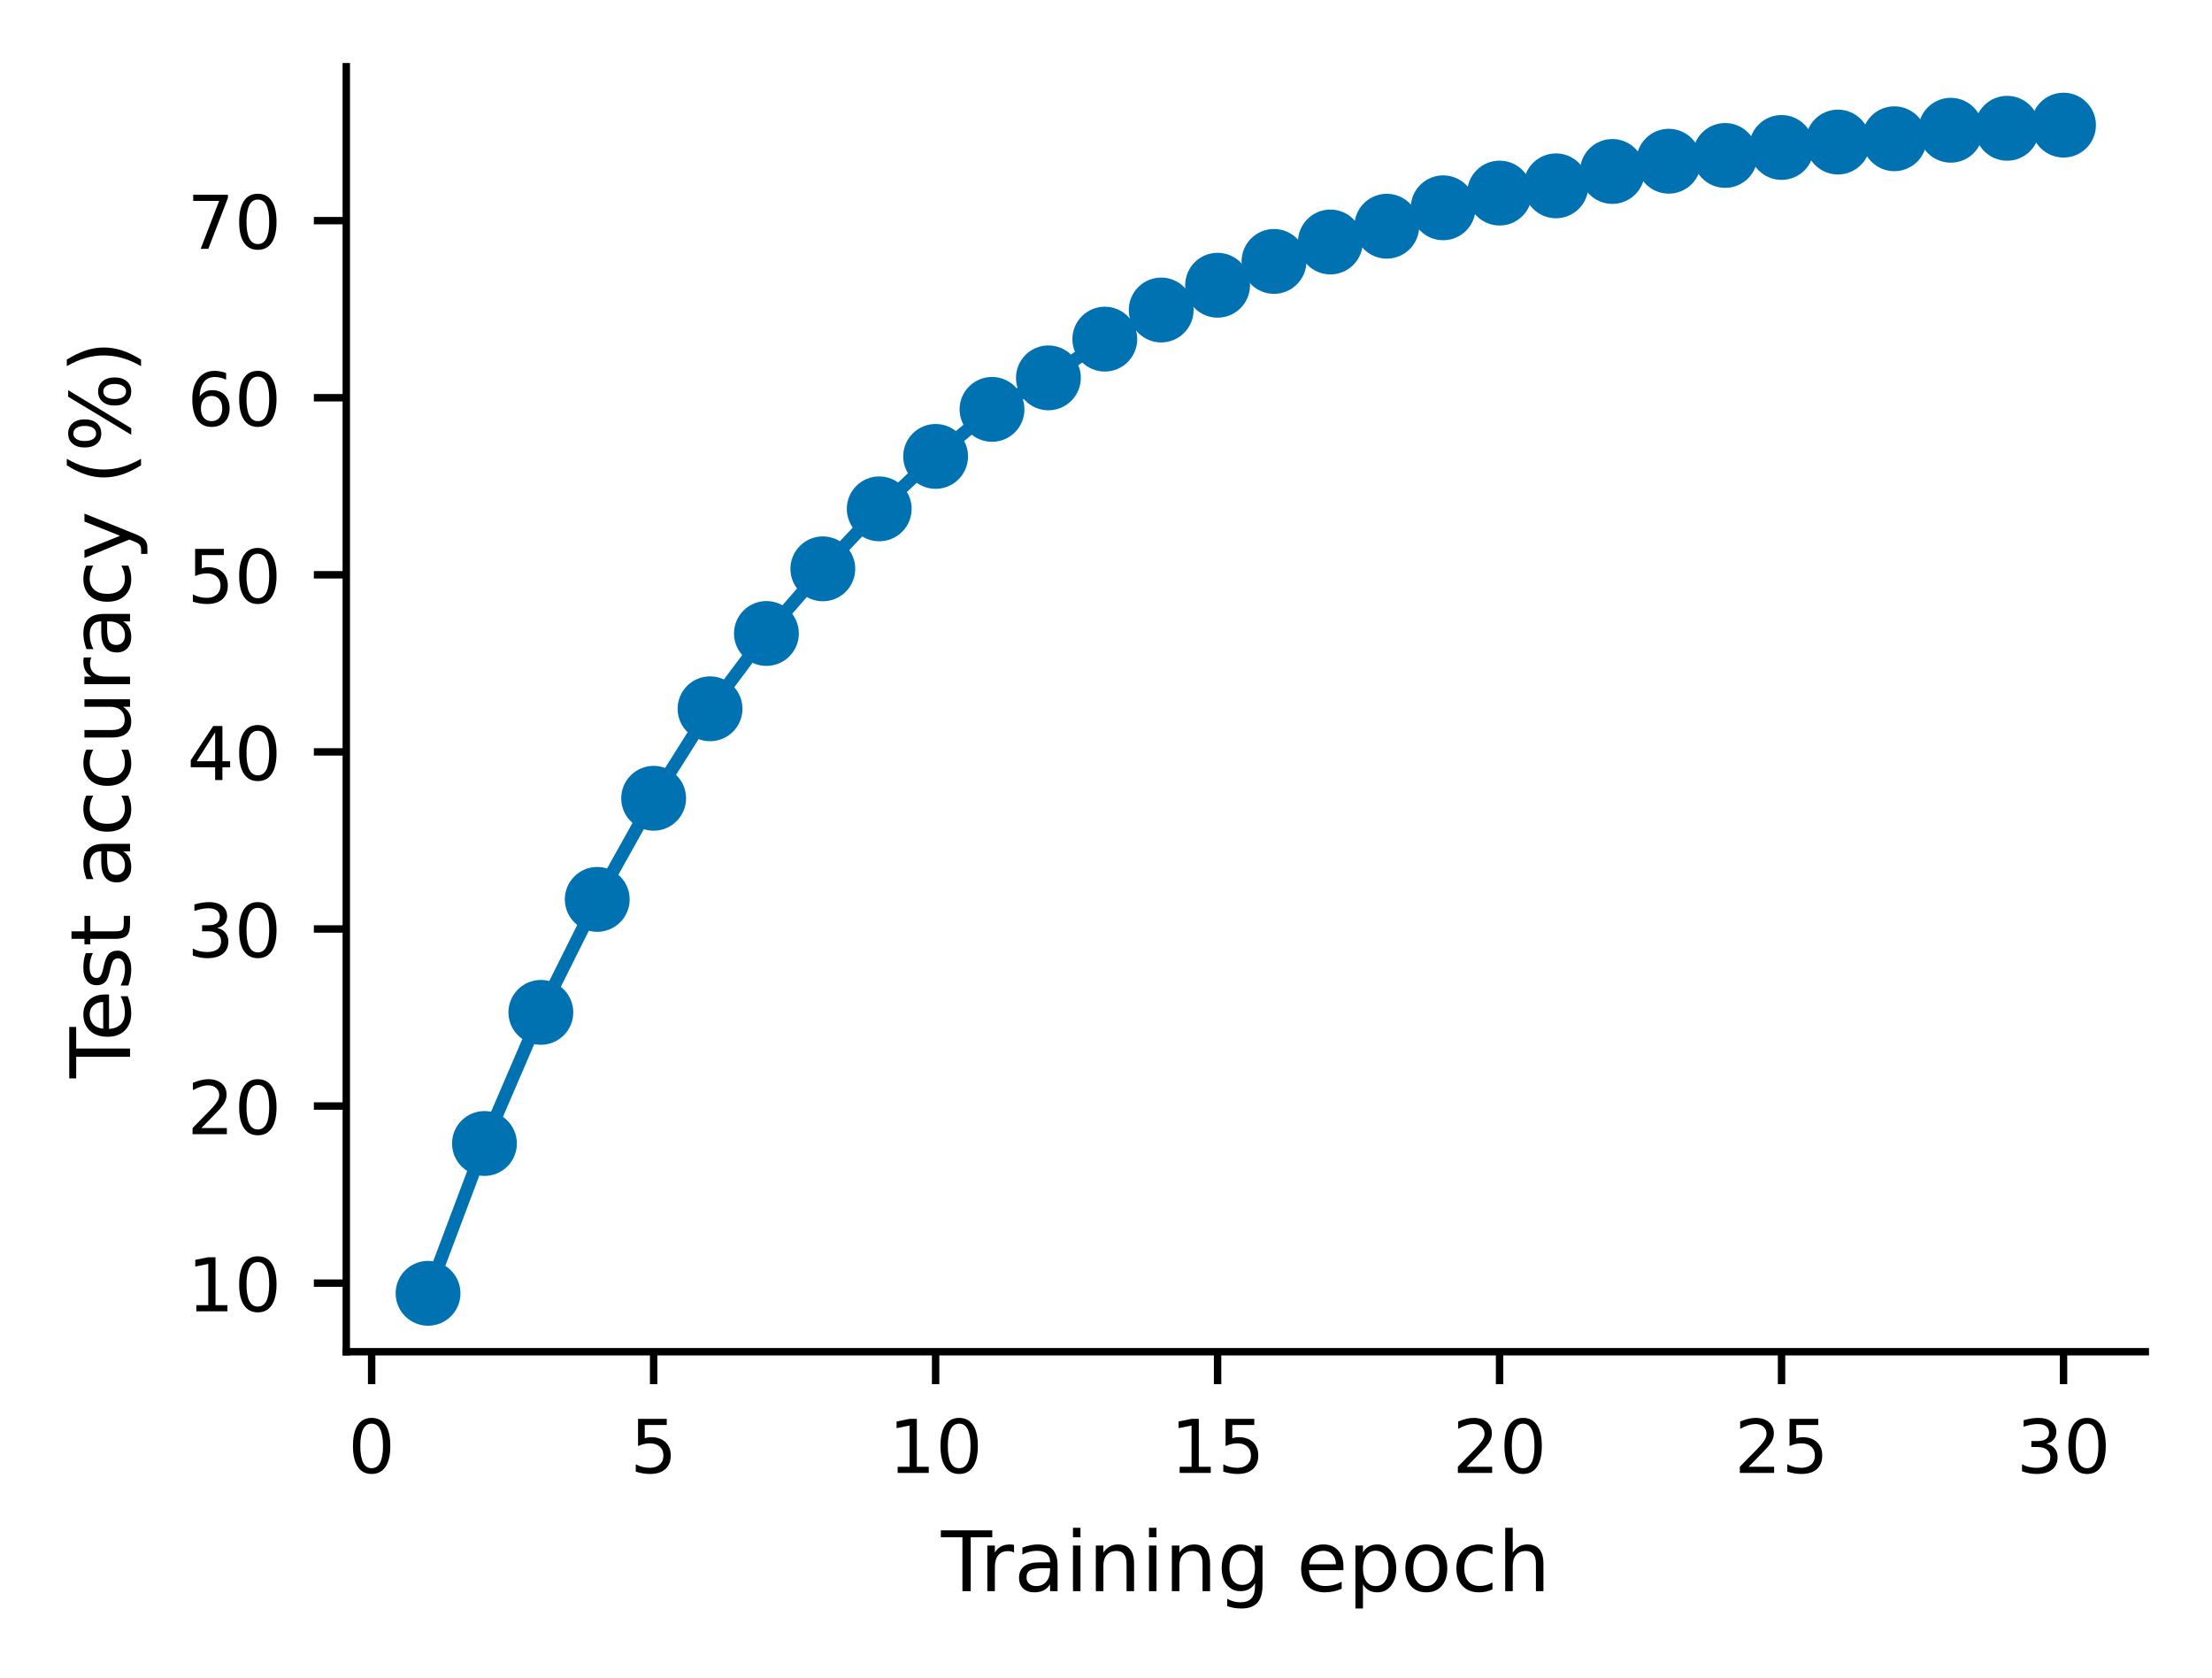
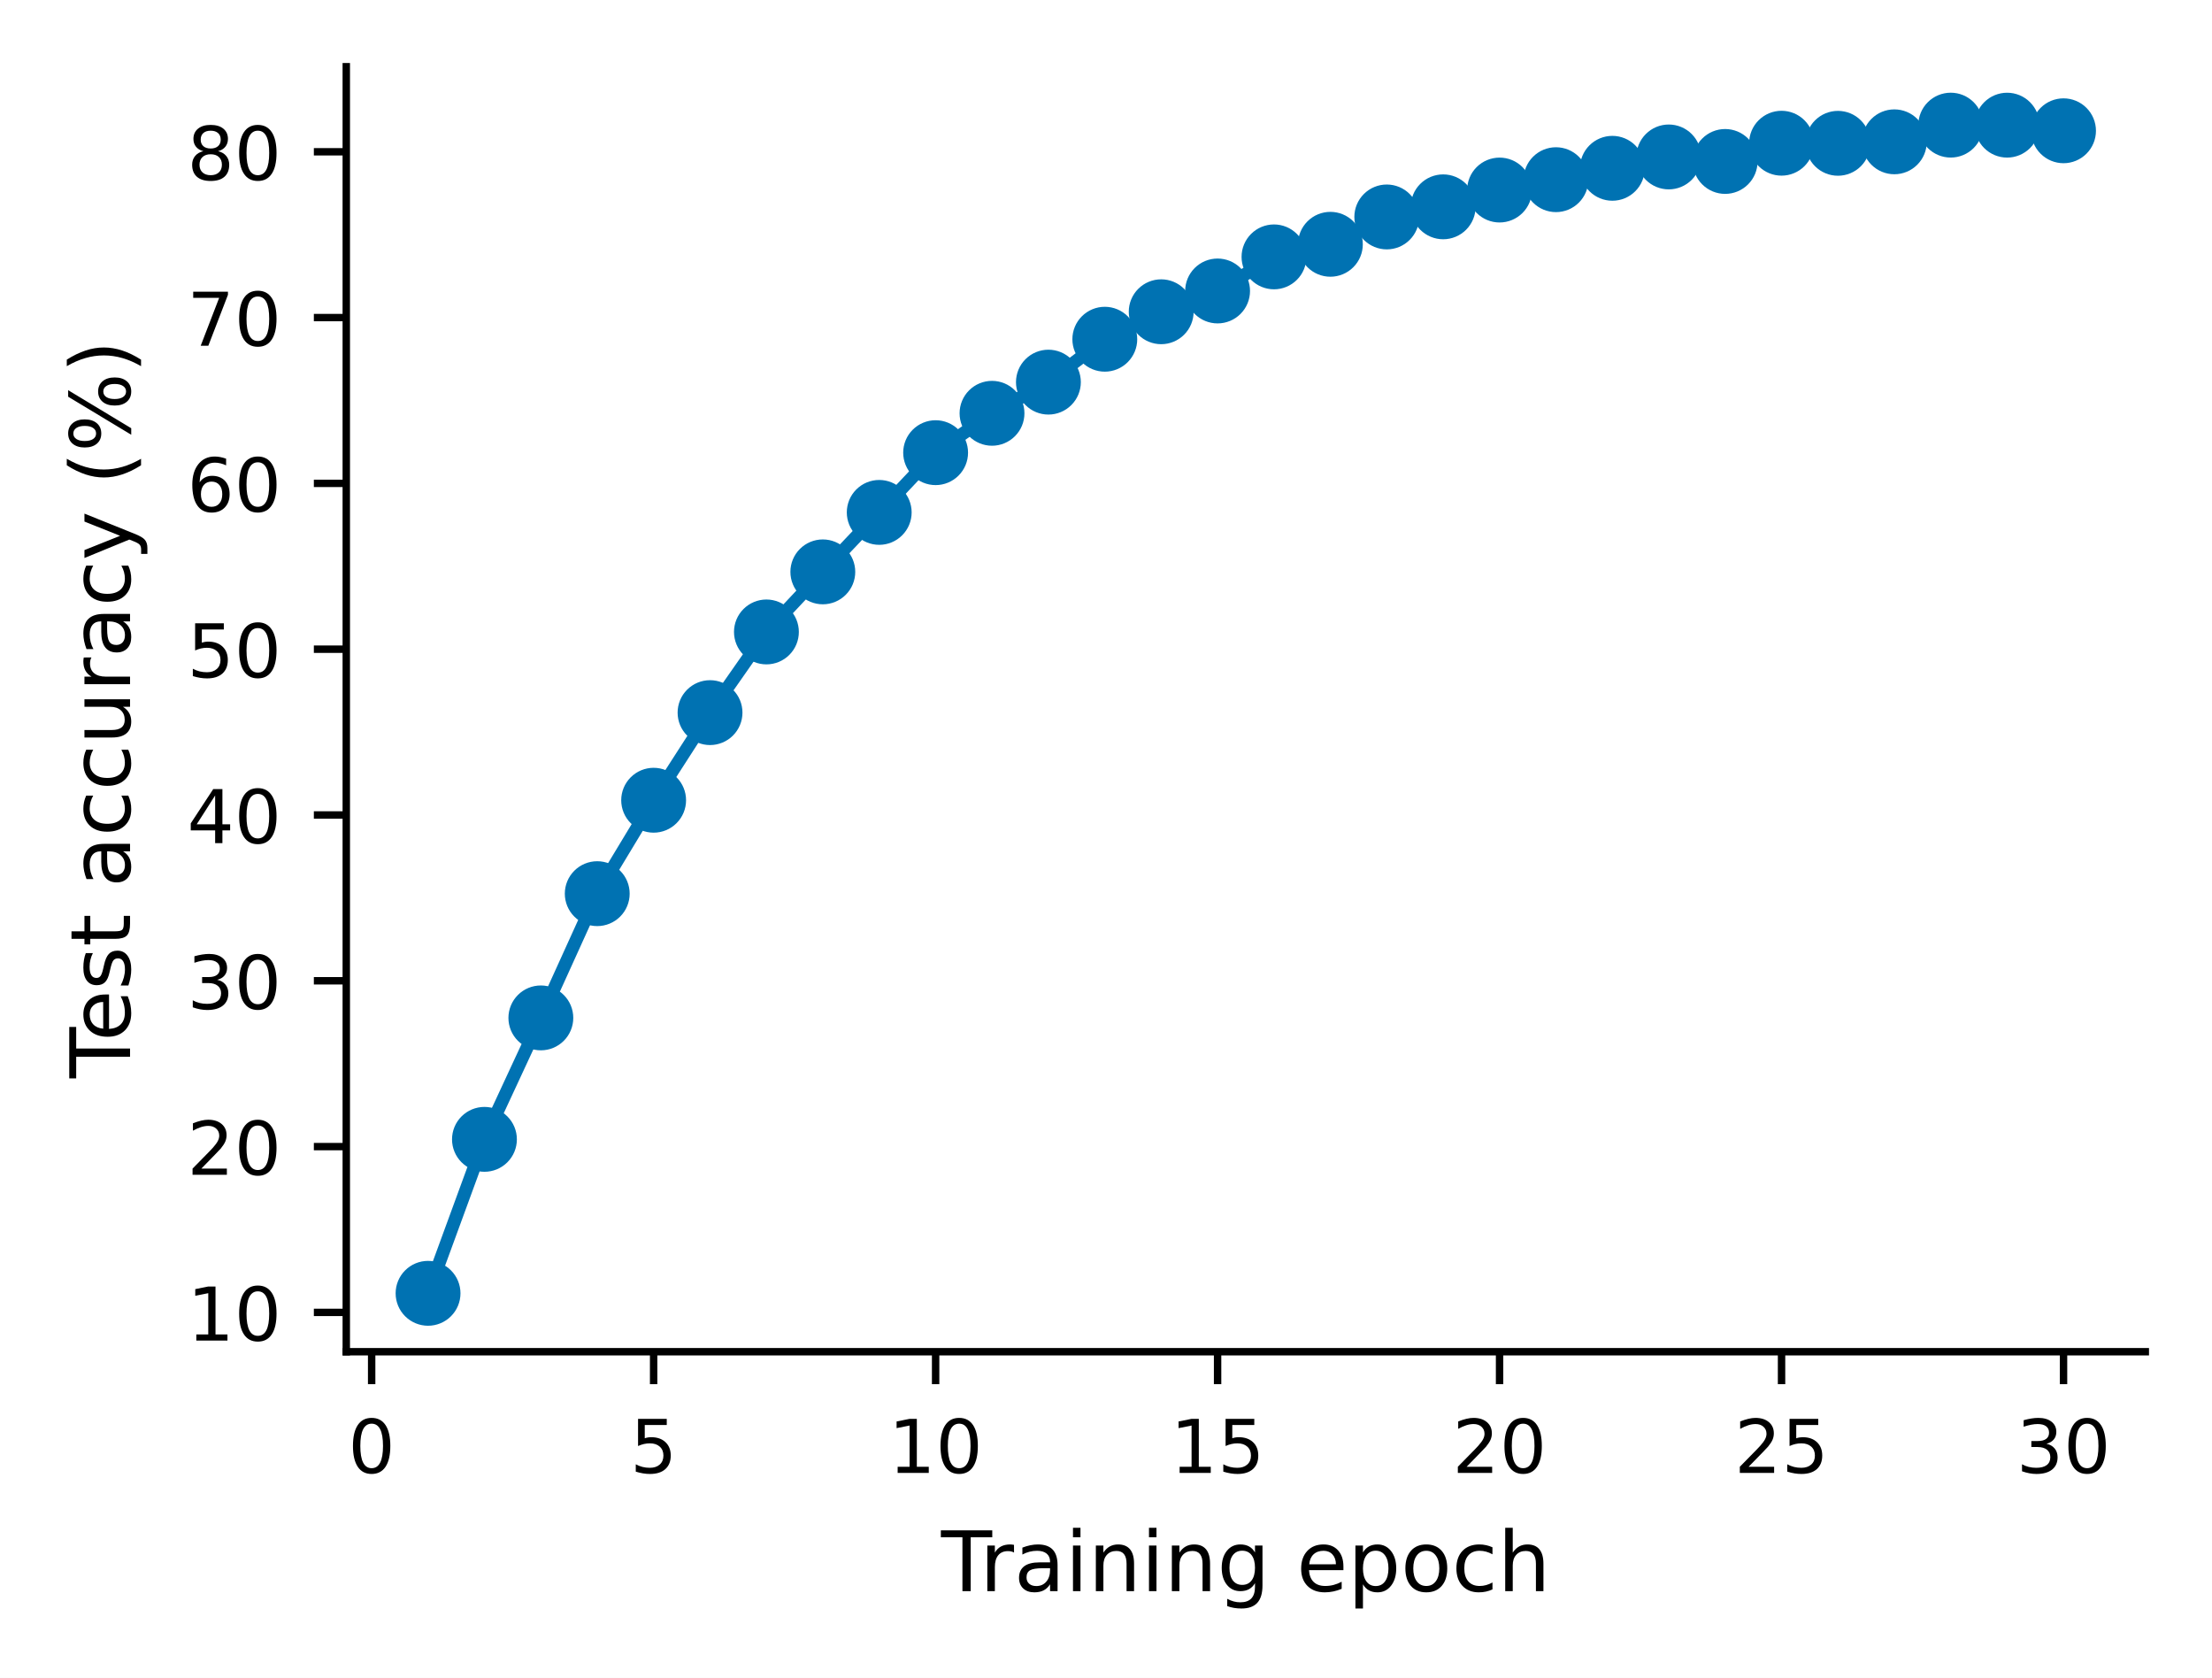
<svg xmlns="http://www.w3.org/2000/svg" xmlns:xlink="http://www.w3.org/1999/xlink" width="238.778pt" height="181.079pt" viewBox="0 0 238.778 181.079" version="1.1">
  <defs>
    <style type="text/css">*{stroke-linejoin: round; stroke-linecap: butt}</style>
  </defs>
  <g id="figure_1">
    <g id="patch_1">
      <path d="M 0 181.079  L 238.778 181.079  L 238.778 0  L 0 0  z " style="fill: #ffffff" />
    </g>
    <g id="axes_1">
      <g id="patch_2">
        <path d="M 37.38 145.878  L 231.578 145.878  L 231.578 7.2  L 37.38 7.2  z " style="fill: #ffffff" />
      </g>
      <g id="matplotlib.axis_1">
        <g id="xtick_1">
          <g id="line2d_1">
            <defs>
-               <path id="m7bc8595a61" d="M 0 0  L 0 3.5  " style="stroke: #000000; stroke-width: 0.8" />
+               <path id="mb01d8dcc12" d="M 0 0  L 0 3.5  " style="stroke: #000000; stroke-width: 0.8" />
            </defs>
            <g>
-               <use xlink:href="#m7bc8595a61" x="40.119" y="145.878" style="stroke: #000000; stroke-width: 0.8" />
+               <use xlink:href="#mb01d8dcc12" x="40.119" y="145.878" style="stroke: #000000; stroke-width: 0.8" />
            </g>
          </g>
          <g id="text_1">
            <g transform="translate(37.57447 158.956) scale(0.08 -0.08)">
              <defs>
                <path id="DejaVuSans-13" d="M 2034 4250  Q 1547 4250 1301 3770  Q 1056 3291 1056 2328  Q 1056 1369 1301 889  Q 1547 409 2034 409  Q 2525 409 2770 889  Q 3016 1369 3016 2328  Q 3016 3291 2770 3770  Q 2525 4250 2034 4250  z M 2034 4750  Q 2819 4750 3233 4129  Q 3647 3509 3647 2328  Q 3647 1150 3233 529  Q 2819 -91 2034 -91  Q 1250 -91 836 529  Q 422 1150 422 2328  Q 422 3509 836 4129  Q 1250 4750 2034 4750  z " transform="scale(0.015625)" />
              </defs>
              <use xlink:href="#DejaVuSans-13" />
            </g>
          </g>
        </g>
        <g id="xtick_2">
          <g id="line2d_2">
            <g>
-               <use xlink:href="#m7bc8595a61" x="70.558" y="145.878" style="stroke: #000000; stroke-width: 0.8" />
+               <use xlink:href="#mb01d8dcc12" x="70.558" y="145.878" style="stroke: #000000; stroke-width: 0.8" />
            </g>
          </g>
          <g id="text_2">
            <g transform="translate(68.01301 158.956) scale(0.08 -0.08)">
              <defs>
                <path id="DejaVuSans-18" d="M 691 4666  L 3169 4666  L 3169 4134  L 1269 4134  L 1269 2991  Q 1406 3038 1543 3061  Q 1681 3084 1819 3084  Q 2600 3084 3056 2656  Q 3513 2228 3513 1497  Q 3513 744 3044 326  Q 2575 -91 1722 -91  Q 1428 -91 1123 -41  Q 819 9 494 109  L 494 744  Q 775 591 1075 516  Q 1375 441 1709 441  Q 2250 441 2565 725  Q 2881 1009 2881 1497  Q 2881 1984 2565 2268  Q 2250 2553 1709 2553  Q 1456 2553 1204 2497  Q 953 2441 691 2322  L 691 4666  z " transform="scale(0.015625)" />
              </defs>
              <use xlink:href="#DejaVuSans-18" />
            </g>
          </g>
        </g>
        <g id="xtick_3">
          <g id="line2d_3">
            <g>
-               <use xlink:href="#m7bc8595a61" x="100.997" y="145.878" style="stroke: #000000; stroke-width: 0.8" />
+               <use xlink:href="#mb01d8dcc12" x="100.997" y="145.878" style="stroke: #000000; stroke-width: 0.8" />
            </g>
          </g>
          <g id="text_3">
            <g transform="translate(95.90655 158.956) scale(0.08 -0.08)">
              <defs>
                <path id="DejaVuSans-14" d="M 794 531  L 1825 531  L 1825 4091  L 703 3866  L 703 4441  L 1819 4666  L 2450 4666  L 2450 531  L 3481 531  L 3481 0  L 794 0  L 794 531  z " transform="scale(0.015625)" />
              </defs>
              <use xlink:href="#DejaVuSans-14" />
              <use xlink:href="#DejaVuSans-13" transform="translate(63.625 0)" />
            </g>
          </g>
        </g>
        <g id="xtick_4">
          <g id="line2d_4">
            <g>
-               <use xlink:href="#m7bc8595a61" x="131.435" y="145.878" style="stroke: #000000; stroke-width: 0.8" />
+               <use xlink:href="#mb01d8dcc12" x="131.435" y="145.878" style="stroke: #000000; stroke-width: 0.8" />
            </g>
          </g>
          <g id="text_4">
            <g transform="translate(126.3451 158.956) scale(0.08 -0.08)">
              <use xlink:href="#DejaVuSans-14" />
              <use xlink:href="#DejaVuSans-18" transform="translate(63.625 0)" />
            </g>
          </g>
        </g>
        <g id="xtick_5">
          <g id="line2d_5">
            <g>
-               <use xlink:href="#m7bc8595a61" x="161.874" y="145.878" style="stroke: #000000; stroke-width: 0.8" />
+               <use xlink:href="#mb01d8dcc12" x="161.874" y="145.878" style="stroke: #000000; stroke-width: 0.8" />
            </g>
          </g>
          <g id="text_5">
            <g transform="translate(156.7836 158.956) scale(0.08 -0.08)">
              <defs>
                <path id="DejaVuSans-15" d="M 1228 531  L 3431 531  L 3431 0  L 469 0  L 469 531  Q 828 903 1448 1529  Q 2069 2156 2228 2338  Q 2531 2678 2651 2914  Q 2772 3150 2772 3378  Q 2772 3750 2511 3984  Q 2250 4219 1831 4219  Q 1534 4219 1204 4116  Q 875 4013 500 3803  L 500 4441  Q 881 4594 1212 4672  Q 1544 4750 1819 4750  Q 2544 4750 2975 4387  Q 3406 4025 3406 3419  Q 3406 3131 3298 2873  Q 3191 2616 2906 2266  Q 2828 2175 2409 1742  Q 1991 1309 1228 531  z " transform="scale(0.015625)" />
              </defs>
              <use xlink:href="#DejaVuSans-15" />
              <use xlink:href="#DejaVuSans-13" transform="translate(63.625 0)" />
            </g>
          </g>
        </g>
        <g id="xtick_6">
          <g id="line2d_6">
            <g>
-               <use xlink:href="#m7bc8595a61" x="192.312" y="145.878" style="stroke: #000000; stroke-width: 0.8" />
+               <use xlink:href="#mb01d8dcc12" x="192.312" y="145.878" style="stroke: #000000; stroke-width: 0.8" />
            </g>
          </g>
          <g id="text_6">
            <g transform="translate(187.2222 158.956) scale(0.08 -0.08)">
              <use xlink:href="#DejaVuSans-15" />
              <use xlink:href="#DejaVuSans-18" transform="translate(63.625 0)" />
            </g>
          </g>
        </g>
        <g id="xtick_7">
          <g id="line2d_7">
            <g>
-               <use xlink:href="#m7bc8595a61" x="222.751" y="145.878" style="stroke: #000000; stroke-width: 0.8" />
+               <use xlink:href="#mb01d8dcc12" x="222.751" y="145.878" style="stroke: #000000; stroke-width: 0.8" />
            </g>
          </g>
          <g id="text_7">
            <g transform="translate(217.6607 158.956) scale(0.08 -0.08)">
              <defs>
                <path id="DejaVuSans-16" d="M 2597 2516  Q 3050 2419 3304 2112  Q 3559 1806 3559 1356  Q 3559 666 3084 287  Q 2609 -91 1734 -91  Q 1441 -91 1130 -33  Q 819 25 488 141  L 488 750  Q 750 597 1062 519  Q 1375 441 1716 441  Q 2309 441 2620 675  Q 2931 909 2931 1356  Q 2931 1769 2642 2001  Q 2353 2234 1838 2234  L 1294 2234  L 1294 2753  L 1863 2753  Q 2328 2753 2575 2939  Q 2822 3125 2822 3475  Q 2822 3834 2567 4026  Q 2313 4219 1838 4219  Q 1578 4219 1281 4162  Q 984 4106 628 3988  L 628 4550  Q 988 4650 1302 4700  Q 1616 4750 1894 4750  Q 2613 4750 3031 4423  Q 3450 4097 3450 3541  Q 3450 3153 3228 2886  Q 3006 2619 2597 2516  z " transform="scale(0.015625)" />
              </defs>
              <use xlink:href="#DejaVuSans-16" />
              <use xlink:href="#DejaVuSans-13" transform="translate(63.625 0)" />
            </g>
          </g>
        </g>
        <g id="text_8">
          <g transform="translate(101.5882 171.7165) scale(0.09 -0.09)">
            <defs>
              <path id="DejaVuSans-37" d="M -19 4666  L 3928 4666  L 3928 4134  L 2272 4134  L 2272 0  L 1638 0  L 1638 4134  L -19 4134  L -19 4666  z " transform="scale(0.015625)" />
              <path id="DejaVuSans-55" d="M 2631 2963  Q 2534 3019 2420 3045  Q 2306 3072 2169 3072  Q 1681 3072 1420 2755  Q 1159 2438 1159 1844  L 1159 0  L 581 0  L 581 3500  L 1159 3500  L 1159 2956  Q 1341 3275 1631 3429  Q 1922 3584 2338 3584  Q 2397 3584 2469 3576  Q 2541 3569 2628 3553  L 2631 2963  z " transform="scale(0.015625)" />
              <path id="DejaVuSans-44" d="M 2194 1759  Q 1497 1759 1228 1600  Q 959 1441 959 1056  Q 959 750 1161 570  Q 1363 391 1709 391  Q 2188 391 2477 730  Q 2766 1069 2766 1631  L 2766 1759  L 2194 1759  z M 3341 1997  L 3341 0  L 2766 0  L 2766 531  Q 2569 213 2275 61  Q 1981 -91 1556 -91  Q 1019 -91 701 211  Q 384 513 384 1019  Q 384 1609 779 1909  Q 1175 2209 1959 2209  L 2766 2209  L 2766 2266  Q 2766 2663 2505 2880  Q 2244 3097 1772 3097  Q 1472 3097 1187 3025  Q 903 2953 641 2809  L 641 3341  Q 956 3463 1253 3523  Q 1550 3584 1831 3584  Q 2591 3584 2966 3190  Q 3341 2797 3341 1997  z " transform="scale(0.015625)" />
              <path id="DejaVuSans-4c" d="M 603 3500  L 1178 3500  L 1178 0  L 603 0  L 603 3500  z M 603 4863  L 1178 4863  L 1178 4134  L 603 4134  L 603 4863  z " transform="scale(0.015625)" />
              <path id="DejaVuSans-51" d="M 3513 2113  L 3513 0  L 2938 0  L 2938 2094  Q 2938 2591 2744 2837  Q 2550 3084 2163 3084  Q 1697 3084 1428 2787  Q 1159 2491 1159 1978  L 1159 0  L 581 0  L 581 3500  L 1159 3500  L 1159 2956  Q 1366 3272 1645 3428  Q 1925 3584 2291 3584  Q 2894 3584 3203 3211  Q 3513 2838 3513 2113  z " transform="scale(0.015625)" />
              <path id="DejaVuSans-4a" d="M 2906 1791  Q 2906 2416 2648 2759  Q 2391 3103 1925 3103  Q 1463 3103 1205 2759  Q 947 2416 947 1791  Q 947 1169 1205 825  Q 1463 481 1925 481  Q 2391 481 2648 825  Q 2906 1169 2906 1791  z M 3481 434  Q 3481 -459 3084 -895  Q 2688 -1331 1869 -1331  Q 1566 -1331 1297 -1286  Q 1028 -1241 775 -1147  L 775 -588  Q 1028 -725 1275 -790  Q 1522 -856 1778 -856  Q 2344 -856 2625 -561  Q 2906 -266 2906 331  L 2906 616  Q 2728 306 2450 153  Q 2172 0 1784 0  Q 1141 0 747 490  Q 353 981 353 1791  Q 353 2603 747 3093  Q 1141 3584 1784 3584  Q 2172 3584 2450 3431  Q 2728 3278 2906 2969  L 2906 3500  L 3481 3500  L 3481 434  z " transform="scale(0.015625)" />
              <path id="DejaVuSans-3" transform="scale(0.015625)" />
              <path id="DejaVuSans-48" d="M 3597 1894  L 3597 1613  L 953 1613  Q 991 1019 1311 708  Q 1631 397 2203 397  Q 2534 397 2845 478  Q 3156 559 3463 722  L 3463 178  Q 3153 47 2828 -22  Q 2503 -91 2169 -91  Q 1331 -91 842 396  Q 353 884 353 1716  Q 353 2575 817 3079  Q 1281 3584 2069 3584  Q 2775 3584 3186 3129  Q 3597 2675 3597 1894  z M 3022 2063  Q 3016 2534 2758 2815  Q 2500 3097 2075 3097  Q 1594 3097 1305 2825  Q 1016 2553 972 2059  L 3022 2063  z " transform="scale(0.015625)" />
              <path id="DejaVuSans-53" d="M 1159 525  L 1159 -1331  L 581 -1331  L 581 3500  L 1159 3500  L 1159 2969  Q 1341 3281 1617 3432  Q 1894 3584 2278 3584  Q 2916 3584 3314 3078  Q 3713 2572 3713 1747  Q 3713 922 3314 415  Q 2916 -91 2278 -91  Q 1894 -91 1617 61  Q 1341 213 1159 525  z M 3116 1747  Q 3116 2381 2855 2742  Q 2594 3103 2138 3103  Q 1681 3103 1420 2742  Q 1159 2381 1159 1747  Q 1159 1113 1420 752  Q 1681 391 2138 391  Q 2594 391 2855 752  Q 3116 1113 3116 1747  z " transform="scale(0.015625)" />
              <path id="DejaVuSans-52" d="M 1959 3097  Q 1497 3097 1228 2736  Q 959 2375 959 1747  Q 959 1119 1226 758  Q 1494 397 1959 397  Q 2419 397 2687 759  Q 2956 1122 2956 1747  Q 2956 2369 2687 2733  Q 2419 3097 1959 3097  z M 1959 3584  Q 2709 3584 3137 3096  Q 3566 2609 3566 1747  Q 3566 888 3137 398  Q 2709 -91 1959 -91  Q 1206 -91 779 398  Q 353 888 353 1747  Q 353 2609 779 3096  Q 1206 3584 1959 3584  z " transform="scale(0.015625)" />
              <path id="DejaVuSans-46" d="M 3122 3366  L 3122 2828  Q 2878 2963 2633 3030  Q 2388 3097 2138 3097  Q 1578 3097 1268 2742  Q 959 2388 959 1747  Q 959 1106 1268 751  Q 1578 397 2138 397  Q 2388 397 2633 464  Q 2878 531 3122 666  L 3122 134  Q 2881 22 2623 -34  Q 2366 -91 2075 -91  Q 1284 -91 818 406  Q 353 903 353 1747  Q 353 2603 823 3093  Q 1294 3584 2113 3584  Q 2378 3584 2631 3529  Q 2884 3475 3122 3366  z " transform="scale(0.015625)" />
              <path id="DejaVuSans-4b" d="M 3513 2113  L 3513 0  L 2938 0  L 2938 2094  Q 2938 2591 2744 2837  Q 2550 3084 2163 3084  Q 1697 3084 1428 2787  Q 1159 2491 1159 1978  L 1159 0  L 581 0  L 581 4863  L 1159 4863  L 1159 2956  Q 1366 3272 1645 3428  Q 1925 3584 2291 3584  Q 2894 3584 3203 3211  Q 3513 2838 3513 2113  z " transform="scale(0.015625)" />
            </defs>
            <use xlink:href="#DejaVuSans-37" />
            <use xlink:href="#DejaVuSans-55" transform="translate(46.375 0)" />
            <use xlink:href="#DejaVuSans-44" transform="translate(87.48438 0)" />
            <use xlink:href="#DejaVuSans-4c" transform="translate(148.7656 0)" />
            <use xlink:href="#DejaVuSans-51" transform="translate(176.5469 0)" />
            <use xlink:href="#DejaVuSans-4c" transform="translate(239.9219 0)" />
            <use xlink:href="#DejaVuSans-51" transform="translate(267.7031 0)" />
            <use xlink:href="#DejaVuSans-4a" transform="translate(331.0781 0)" />
            <use xlink:href="#DejaVuSans-3" transform="translate(394.5625 0)" />
            <use xlink:href="#DejaVuSans-48" transform="translate(426.3438 0)" />
            <use xlink:href="#DejaVuSans-53" transform="translate(487.875 0)" />
            <use xlink:href="#DejaVuSans-52" transform="translate(551.3594 0)" />
            <use xlink:href="#DejaVuSans-46" transform="translate(612.5469 0)" />
            <use xlink:href="#DejaVuSans-4b" transform="translate(667.5312 0)" />
          </g>
        </g>
      </g>
      <g id="matplotlib.axis_2">
        <g id="ytick_1">
          <g id="line2d_8">
            <defs>
-               <path id="m0ce89f2ecf" d="M 0 0  L -3.5 0  " style="stroke: #000000; stroke-width: 0.8" />
+               <path id="mfea6053028" d="M 0 0  L -3.5 0  " style="stroke: #000000; stroke-width: 0.8" />
            </defs>
            <g>
-               <use xlink:href="#m0ce89f2ecf" x="37.38" y="138.476" style="stroke: #000000; stroke-width: 0.8" />
+               <use xlink:href="#mfea6053028" x="37.38" y="141.634" style="stroke: #000000; stroke-width: 0.8" />
            </g>
          </g>
          <g id="text_9">
-             <g transform="translate(20.2 141.5152) scale(0.08 -0.08)">
+             <g transform="translate(20.2 144.673) scale(0.08 -0.08)">
              <use xlink:href="#DejaVuSans-14" />
              <use xlink:href="#DejaVuSans-13" transform="translate(63.625 0)" />
            </g>
          </g>
        </g>
        <g id="ytick_2">
          <g id="line2d_9">
            <g>
-               <use xlink:href="#m0ce89f2ecf" x="37.38" y="119.365" style="stroke: #000000; stroke-width: 0.8" />
+               <use xlink:href="#mfea6053028" x="37.38" y="123.74" style="stroke: #000000; stroke-width: 0.8" />
            </g>
          </g>
          <g id="text_10">
-             <g transform="translate(20.2 122.4041) scale(0.08 -0.08)">
+             <g transform="translate(20.2 126.7794) scale(0.08 -0.08)">
              <use xlink:href="#DejaVuSans-15" />
              <use xlink:href="#DejaVuSans-13" transform="translate(63.625 0)" />
            </g>
          </g>
        </g>
        <g id="ytick_3">
          <g id="line2d_10">
            <g>
-               <use xlink:href="#m0ce89f2ecf" x="37.38" y="100.254" style="stroke: #000000; stroke-width: 0.8" />
+               <use xlink:href="#mfea6053028" x="37.38" y="105.847" style="stroke: #000000; stroke-width: 0.8" />
            </g>
          </g>
          <g id="text_11">
-             <g transform="translate(20.2 103.2931) scale(0.08 -0.08)">
+             <g transform="translate(20.2 108.8859) scale(0.08 -0.08)">
              <use xlink:href="#DejaVuSans-16" />
              <use xlink:href="#DejaVuSans-13" transform="translate(63.625 0)" />
            </g>
          </g>
        </g>
        <g id="ytick_4">
          <g id="line2d_11">
            <g>
-               <use xlink:href="#m0ce89f2ecf" x="37.38" y="81.143" style="stroke: #000000; stroke-width: 0.8" />
+               <use xlink:href="#mfea6053028" x="37.38" y="87.953" style="stroke: #000000; stroke-width: 0.8" />
            </g>
          </g>
          <g id="text_12">
-             <g transform="translate(20.2 84.18202) scale(0.08 -0.08)">
+             <g transform="translate(20.2 90.99231) scale(0.08 -0.08)">
              <defs>
                <path id="DejaVuSans-17" d="M 2419 4116  L 825 1625  L 2419 1625  L 2419 4116  z M 2253 4666  L 3047 4666  L 3047 1625  L 3713 1625  L 3713 1100  L 3047 1100  L 3047 0  L 2419 0  L 2419 1100  L 313 1100  L 313 1709  L 2253 4666  z " transform="scale(0.015625)" />
              </defs>
              <use xlink:href="#DejaVuSans-17" />
              <use xlink:href="#DejaVuSans-13" transform="translate(63.625 0)" />
            </g>
          </g>
        </g>
        <g id="ytick_5">
          <g id="line2d_12">
            <g>
-               <use xlink:href="#m0ce89f2ecf" x="37.38" y="62.032" style="stroke: #000000; stroke-width: 0.8" />
+               <use xlink:href="#mfea6053028" x="37.38" y="70.06" style="stroke: #000000; stroke-width: 0.8" />
            </g>
          </g>
          <g id="text_13">
-             <g transform="translate(20.2 65.07097) scale(0.08 -0.08)">
+             <g transform="translate(20.2 73.09875) scale(0.08 -0.08)">
              <use xlink:href="#DejaVuSans-18" />
              <use xlink:href="#DejaVuSans-13" transform="translate(63.625 0)" />
            </g>
          </g>
        </g>
        <g id="ytick_6">
          <g id="line2d_13">
            <g>
-               <use xlink:href="#m0ce89f2ecf" x="37.38" y="42.921" style="stroke: #000000; stroke-width: 0.8" />
+               <use xlink:href="#mfea6053028" x="37.38" y="52.166" style="stroke: #000000; stroke-width: 0.8" />
            </g>
          </g>
          <g id="text_14">
-             <g transform="translate(20.2 45.95992) scale(0.08 -0.08)">
+             <g transform="translate(20.2 55.2052) scale(0.08 -0.08)">
              <defs>
                <path id="DejaVuSans-19" d="M 2113 2584  Q 1688 2584 1439 2293  Q 1191 2003 1191 1497  Q 1191 994 1439 701  Q 1688 409 2113 409  Q 2538 409 2786 701  Q 3034 994 3034 1497  Q 3034 2003 2786 2293  Q 2538 2584 2113 2584  z M 3366 4563  L 3366 3988  Q 3128 4100 2886 4159  Q 2644 4219 2406 4219  Q 1781 4219 1451 3797  Q 1122 3375 1075 2522  Q 1259 2794 1537 2939  Q 1816 3084 2150 3084  Q 2853 3084 3261 2657  Q 3669 2231 3669 1497  Q 3669 778 3244 343  Q 2819 -91 2113 -91  Q 1303 -91 875 529  Q 447 1150 447 2328  Q 447 3434 972 4092  Q 1497 4750 2381 4750  Q 2619 4750 2861 4703  Q 3103 4656 3366 4563  z " transform="scale(0.015625)" />
              </defs>
              <use xlink:href="#DejaVuSans-19" />
              <use xlink:href="#DejaVuSans-13" transform="translate(63.625 0)" />
            </g>
          </g>
        </g>
        <g id="ytick_7">
          <g id="line2d_14">
            <g>
-               <use xlink:href="#m0ce89f2ecf" x="37.38" y="23.81" style="stroke: #000000; stroke-width: 0.8" />
+               <use xlink:href="#mfea6053028" x="37.38" y="34.273" style="stroke: #000000; stroke-width: 0.8" />
            </g>
          </g>
          <g id="text_15">
-             <g transform="translate(20.2 26.84887) scale(0.08 -0.08)">
+             <g transform="translate(20.2 37.31165) scale(0.08 -0.08)">
              <defs>
                <path id="DejaVuSans-1a" d="M 525 4666  L 3525 4666  L 3525 4397  L 1831 0  L 1172 0  L 2766 4134  L 525 4134  L 525 4666  z " transform="scale(0.015625)" />
              </defs>
              <use xlink:href="#DejaVuSans-1a" />
              <use xlink:href="#DejaVuSans-13" transform="translate(63.625 0)" />
            </g>
          </g>
        </g>
-         <g id="text_16">
+         <g id="ytick_8">
+           <g id="line2d_15">
+             <g>
+               <use xlink:href="#mfea6053028" x="37.38" y="16.379" style="stroke: #000000; stroke-width: 0.8" />
+             </g>
+           </g>
+           <g id="text_16">
+             <g transform="translate(20.2 19.4181) scale(0.08 -0.08)">
+               <defs>
+                 <path id="DejaVuSans-1b" d="M 2034 2216  Q 1584 2216 1326 1975  Q 1069 1734 1069 1313  Q 1069 891 1326 650  Q 1584 409 2034 409  Q 2484 409 2743 651  Q 3003 894 3003 1313  Q 3003 1734 2745 1975  Q 2488 2216 2034 2216  z M 1403 2484  Q 997 2584 770 2862  Q 544 3141 544 3541  Q 544 4100 942 4425  Q 1341 4750 2034 4750  Q 2731 4750 3128 4425  Q 3525 4100 3525 3541  Q 3525 3141 3298 2862  Q 3072 2584 2669 2484  Q 3125 2378 3379 2068  Q 3634 1759 3634 1313  Q 3634 634 3220 271  Q 2806 -91 2034 -91  Q 1263 -91 848 271  Q 434 634 434 1313  Q 434 1759 690 2068  Q 947 2378 1403 2484  z M 1172 3481  Q 1172 3119 1398 2916  Q 1625 2713 2034 2713  Q 2441 2713 2670 2916  Q 2900 3119 2900 3481  Q 2900 3844 2670 4047  Q 2441 4250 2034 4250  Q 1625 4250 1398 4047  Q 1172 3844 1172 3481  z " transform="scale(0.015625)" />
+               </defs>
+               <use xlink:href="#DejaVuSans-1b" />
+               <use xlink:href="#DejaVuSans-13" transform="translate(63.625 0)" />
+             </g>
+           </g>
+         </g>
+         <g id="text_17">
          <g transform="translate(14.03789 116.3513) rotate(-90) scale(0.09 -0.09)">
            <defs>
              <path id="DejaVuSans-56" d="M 2834 3397  L 2834 2853  Q 2591 2978 2328 3040  Q 2066 3103 1784 3103  Q 1356 3103 1142 2972  Q 928 2841 928 2578  Q 928 2378 1081 2264  Q 1234 2150 1697 2047  L 1894 2003  Q 2506 1872 2764 1633  Q 3022 1394 3022 966  Q 3022 478 2636 193  Q 2250 -91 1575 -91  Q 1294 -91 989 -36  Q 684 19 347 128  L 347 722  Q 666 556 975 473  Q 1284 391 1588 391  Q 1994 391 2212 530  Q 2431 669 2431 922  Q 2431 1156 2273 1281  Q 2116 1406 1581 1522  L 1381 1569  Q 847 1681 609 1914  Q 372 2147 372 2553  Q 372 3047 722 3315  Q 1072 3584 1716 3584  Q 2034 3584 2315 3537  Q 2597 3491 2834 3397  z " transform="scale(0.015625)" />
              <path id="DejaVuSans-57" d="M 1172 4494  L 1172 3500  L 2356 3500  L 2356 3053  L 1172 3053  L 1172 1153  Q 1172 725 1289 603  Q 1406 481 1766 481  L 2356 481  L 2356 0  L 1766 0  Q 1100 0 847 248  Q 594 497 594 1153  L 594 3053  L 172 3053  L 172 3500  L 594 3500  L 594 4494  L 1172 4494  z " transform="scale(0.015625)" />
              <path id="DejaVuSans-58" d="M 544 1381  L 544 3500  L 1119 3500  L 1119 1403  Q 1119 906 1312 657  Q 1506 409 1894 409  Q 2359 409 2629 706  Q 2900 1003 2900 1516  L 2900 3500  L 3475 3500  L 3475 0  L 2900 0  L 2900 538  Q 2691 219 2414 64  Q 2138 -91 1772 -91  Q 1169 -91 856 284  Q 544 659 544 1381  z M 1991 3584  L 1991 3584  z " transform="scale(0.015625)" />
              <path id="DejaVuSans-5c" d="M 2059 -325  Q 1816 -950 1584 -1140  Q 1353 -1331 966 -1331  L 506 -1331  L 506 -850  L 844 -850  Q 1081 -850 1212 -737  Q 1344 -625 1503 -206  L 1606 56  L 191 3500  L 800 3500  L 1894 763  L 2988 3500  L 3597 3500  L 2059 -325  z " transform="scale(0.015625)" />
              <path id="DejaVuSans-b" d="M 1984 4856  Q 1566 4138 1362 3434  Q 1159 2731 1159 2009  Q 1159 1288 1364 580  Q 1569 -128 1984 -844  L 1484 -844  Q 1016 -109 783 600  Q 550 1309 550 2009  Q 550 2706 781 3412  Q 1013 4119 1484 4856  L 1984 4856  z " transform="scale(0.015625)" />
              <path id="DejaVuSans-8" d="M 4653 2053  Q 4381 2053 4226 1822  Q 4072 1591 4072 1178  Q 4072 772 4226 539  Q 4381 306 4653 306  Q 4919 306 5073 539  Q 5228 772 5228 1178  Q 5228 1588 5073 1820  Q 4919 2053 4653 2053  z M 4653 2450  Q 5147 2450 5437 2106  Q 5728 1763 5728 1178  Q 5728 594 5436 251  Q 5144 -91 4653 -91  Q 4153 -91 3862 251  Q 3572 594 3572 1178  Q 3572 1766 3864 2108  Q 4156 2450 4653 2450  z M 1428 4353  Q 1159 4353 1004 4120  Q 850 3888 850 3481  Q 850 3069 1003 2837  Q 1156 2606 1428 2606  Q 1700 2606 1854 2837  Q 2009 3069 2009 3481  Q 2009 3884 1853 4118  Q 1697 4353 1428 4353  z M 4250 4750  L 4750 4750  L 1831 -91  L 1331 -91  L 4250 4750  z M 1428 4750  Q 1922 4750 2215 4408  Q 2509 4066 2509 3481  Q 2509 2891 2217 2550  Q 1925 2209 1428 2209  Q 931 2209 642 2551  Q 353 2894 353 3481  Q 353 4063 643 4406  Q 934 4750 1428 4750  z " transform="scale(0.015625)" />
              <path id="DejaVuSans-c" d="M 513 4856  L 1013 4856  Q 1481 4119 1714 3412  Q 1947 2706 1947 2009  Q 1947 1309 1714 600  Q 1481 -109 1013 -844  L 513 -844  Q 928 -128 1133 580  Q 1338 1288 1338 2009  Q 1338 2731 1133 3434  Q 928 4138 513 4856  z " transform="scale(0.015625)" />
            </defs>
            <use xlink:href="#DejaVuSans-37" />
            <use xlink:href="#DejaVuSans-48" transform="translate(44.09375 0)" />
            <use xlink:href="#DejaVuSans-56" transform="translate(105.625 0)" />
            <use xlink:href="#DejaVuSans-57" transform="translate(157.7188 0)" />
            <use xlink:href="#DejaVuSans-3" transform="translate(196.9219 0)" />
            <use xlink:href="#DejaVuSans-44" transform="translate(228.7031 0)" />
            <use xlink:href="#DejaVuSans-46" transform="translate(289.9844 0)" />
            <use xlink:href="#DejaVuSans-46" transform="translate(344.9688 0)" />
            <use xlink:href="#DejaVuSans-58" transform="translate(399.9531 0)" />
            <use xlink:href="#DejaVuSans-55" transform="translate(463.3281 0)" />
            <use xlink:href="#DejaVuSans-44" transform="translate(504.4375 0)" />
            <use xlink:href="#DejaVuSans-46" transform="translate(565.7188 0)" />
            <use xlink:href="#DejaVuSans-5c" transform="translate(620.7031 0)" />
            <use xlink:href="#DejaVuSans-3" transform="translate(679.8906 0)" />
            <use xlink:href="#DejaVuSans-b" transform="translate(711.6719 0)" />
            <use xlink:href="#DejaVuSans-8" transform="translate(750.6875 0)" />
            <use xlink:href="#DejaVuSans-c" transform="translate(845.7031 0)" />
          </g>
        </g>
      </g>
-       <g id="line2d_15">
-         <path d="M 46.207 139.574  L 52.295 123.406  L 58.383 109.255  L 64.47 97.061  L 70.558 86.151  L 76.646 76.492  L 82.733 68.365  L 88.821 61.389  L 94.909 54.916  L 100.997 49.256  L 107.084 44.18  L 113.172 40.779  L 119.26 36.599  L 125.347 33.456  L 131.435 30.783  L 137.523 28.213  L 143.611 26.115  L 149.698 24.414  L 155.786 22.426  L 161.874 20.837  L 167.961 20.056  L 174.049 18.505  L 180.137 17.399  L 186.224 16.776  L 192.312 15.915  L 198.4 15.33  L 204.488 14.976  L 210.575 14.056  L 216.663 13.844  L 222.751 13.504  " clip-path="url(#p41f921278d)" style="fill: none; stroke: #0072b2; stroke-width: 1.4; stroke-linecap: square" />
+       <g id="line2d_16">
+         <path d="M 46.207 139.574  L 52.295 122.958  L 58.383 109.851  L 64.47 96.444  L 70.558 86.361  L 76.646 76.906  L 82.733 68.199  L 88.821 61.716  L 94.909 55.298  L 100.997 48.852  L 107.084 44.603  L 113.172 41.24  L 119.26 36.609  L 125.347 33.645  L 131.435 31.402  L 137.523 27.722  L 143.611 26.364  L 149.698 23.413  L 155.786 22.321  L 161.874 20.509  L 167.961 19.391  L 174.049 18.163  L 180.137 16.937  L 186.224 17.424  L 192.312 15.456  L 198.4 15.466  L 204.488 15.305  L 210.575 13.504  L 216.663 13.507  L 222.751 14.114  " clip-path="url(#p18177994a0)" style="fill: none; stroke: #0072b2; stroke-width: 1.4; stroke-linecap: square" />
        <defs>
-           <path id="mbaf48e83d6" d="M 0 3  C 0.796 3 1.559 2.684 2.121 2.121  C 2.684 1.559 3 0.796 3 0  C 3 -0.796 2.684 -1.559 2.121 -2.121  C 1.559 -2.684 0.796 -3 0 -3  C -0.796 -3 -1.559 -2.684 -2.121 -2.121  C -2.684 -1.559 -3 -0.796 -3 0  C -3 0.796 -2.684 1.559 -2.121 2.121  C -1.559 2.684 -0.796 3 0 3  z " style="stroke: #0072b2" />
+           <path id="me0bf677f15" d="M 0 3  C 0.796 3 1.559 2.684 2.121 2.121  C 2.684 1.559 3 0.796 3 0  C 3 -0.796 2.684 -1.559 2.121 -2.121  C 1.559 -2.684 0.796 -3 0 -3  C -0.796 -3 -1.559 -2.684 -2.121 -2.121  C -2.684 -1.559 -3 -0.796 -3 0  C -3 0.796 -2.684 1.559 -2.121 2.121  C -1.559 2.684 -0.796 3 0 3  z " style="stroke: #0072b2" />
        </defs>
-         <g clip-path="url(#p41f921278d)">
-           <use xlink:href="#mbaf48e83d6" x="46.207" y="139.574" style="fill: #0072b2; stroke: #0072b2" />
-           <use xlink:href="#mbaf48e83d6" x="52.295" y="123.406" style="fill: #0072b2; stroke: #0072b2" />
-           <use xlink:href="#mbaf48e83d6" x="58.383" y="109.255" style="fill: #0072b2; stroke: #0072b2" />
-           <use xlink:href="#mbaf48e83d6" x="64.47" y="97.061" style="fill: #0072b2; stroke: #0072b2" />
-           <use xlink:href="#mbaf48e83d6" x="70.558" y="86.151" style="fill: #0072b2; stroke: #0072b2" />
-           <use xlink:href="#mbaf48e83d6" x="76.646" y="76.492" style="fill: #0072b2; stroke: #0072b2" />
-           <use xlink:href="#mbaf48e83d6" x="82.733" y="68.365" style="fill: #0072b2; stroke: #0072b2" />
-           <use xlink:href="#mbaf48e83d6" x="88.821" y="61.389" style="fill: #0072b2; stroke: #0072b2" />
-           <use xlink:href="#mbaf48e83d6" x="94.909" y="54.916" style="fill: #0072b2; stroke: #0072b2" />
-           <use xlink:href="#mbaf48e83d6" x="100.997" y="49.256" style="fill: #0072b2; stroke: #0072b2" />
-           <use xlink:href="#mbaf48e83d6" x="107.084" y="44.18" style="fill: #0072b2; stroke: #0072b2" />
-           <use xlink:href="#mbaf48e83d6" x="113.172" y="40.779" style="fill: #0072b2; stroke: #0072b2" />
-           <use xlink:href="#mbaf48e83d6" x="119.26" y="36.599" style="fill: #0072b2; stroke: #0072b2" />
-           <use xlink:href="#mbaf48e83d6" x="125.347" y="33.456" style="fill: #0072b2; stroke: #0072b2" />
-           <use xlink:href="#mbaf48e83d6" x="131.435" y="30.783" style="fill: #0072b2; stroke: #0072b2" />
-           <use xlink:href="#mbaf48e83d6" x="137.523" y="28.213" style="fill: #0072b2; stroke: #0072b2" />
-           <use xlink:href="#mbaf48e83d6" x="143.611" y="26.115" style="fill: #0072b2; stroke: #0072b2" />
-           <use xlink:href="#mbaf48e83d6" x="149.698" y="24.414" style="fill: #0072b2; stroke: #0072b2" />
-           <use xlink:href="#mbaf48e83d6" x="155.786" y="22.426" style="fill: #0072b2; stroke: #0072b2" />
-           <use xlink:href="#mbaf48e83d6" x="161.874" y="20.837" style="fill: #0072b2; stroke: #0072b2" />
-           <use xlink:href="#mbaf48e83d6" x="167.961" y="20.056" style="fill: #0072b2; stroke: #0072b2" />
-           <use xlink:href="#mbaf48e83d6" x="174.049" y="18.505" style="fill: #0072b2; stroke: #0072b2" />
-           <use xlink:href="#mbaf48e83d6" x="180.137" y="17.399" style="fill: #0072b2; stroke: #0072b2" />
-           <use xlink:href="#mbaf48e83d6" x="186.224" y="16.776" style="fill: #0072b2; stroke: #0072b2" />
-           <use xlink:href="#mbaf48e83d6" x="192.312" y="15.915" style="fill: #0072b2; stroke: #0072b2" />
-           <use xlink:href="#mbaf48e83d6" x="198.4" y="15.33" style="fill: #0072b2; stroke: #0072b2" />
-           <use xlink:href="#mbaf48e83d6" x="204.488" y="14.976" style="fill: #0072b2; stroke: #0072b2" />
-           <use xlink:href="#mbaf48e83d6" x="210.575" y="14.056" style="fill: #0072b2; stroke: #0072b2" />
-           <use xlink:href="#mbaf48e83d6" x="216.663" y="13.844" style="fill: #0072b2; stroke: #0072b2" />
-           <use xlink:href="#mbaf48e83d6" x="222.751" y="13.504" style="fill: #0072b2; stroke: #0072b2" />
+         <g clip-path="url(#p18177994a0)">
+           <use xlink:href="#me0bf677f15" x="46.207" y="139.574" style="fill: #0072b2; stroke: #0072b2" />
+           <use xlink:href="#me0bf677f15" x="52.295" y="122.958" style="fill: #0072b2; stroke: #0072b2" />
+           <use xlink:href="#me0bf677f15" x="58.383" y="109.851" style="fill: #0072b2; stroke: #0072b2" />
+           <use xlink:href="#me0bf677f15" x="64.47" y="96.444" style="fill: #0072b2; stroke: #0072b2" />
+           <use xlink:href="#me0bf677f15" x="70.558" y="86.361" style="fill: #0072b2; stroke: #0072b2" />
+           <use xlink:href="#me0bf677f15" x="76.646" y="76.906" style="fill: #0072b2; stroke: #0072b2" />
+           <use xlink:href="#me0bf677f15" x="82.733" y="68.199" style="fill: #0072b2; stroke: #0072b2" />
+           <use xlink:href="#me0bf677f15" x="88.821" y="61.716" style="fill: #0072b2; stroke: #0072b2" />
+           <use xlink:href="#me0bf677f15" x="94.909" y="55.298" style="fill: #0072b2; stroke: #0072b2" />
+           <use xlink:href="#me0bf677f15" x="100.997" y="48.852" style="fill: #0072b2; stroke: #0072b2" />
+           <use xlink:href="#me0bf677f15" x="107.084" y="44.603" style="fill: #0072b2; stroke: #0072b2" />
+           <use xlink:href="#me0bf677f15" x="113.172" y="41.24" style="fill: #0072b2; stroke: #0072b2" />
+           <use xlink:href="#me0bf677f15" x="119.26" y="36.609" style="fill: #0072b2; stroke: #0072b2" />
+           <use xlink:href="#me0bf677f15" x="125.347" y="33.645" style="fill: #0072b2; stroke: #0072b2" />
+           <use xlink:href="#me0bf677f15" x="131.435" y="31.402" style="fill: #0072b2; stroke: #0072b2" />
+           <use xlink:href="#me0bf677f15" x="137.523" y="27.722" style="fill: #0072b2; stroke: #0072b2" />
+           <use xlink:href="#me0bf677f15" x="143.611" y="26.364" style="fill: #0072b2; stroke: #0072b2" />
+           <use xlink:href="#me0bf677f15" x="149.698" y="23.413" style="fill: #0072b2; stroke: #0072b2" />
+           <use xlink:href="#me0bf677f15" x="155.786" y="22.321" style="fill: #0072b2; stroke: #0072b2" />
+           <use xlink:href="#me0bf677f15" x="161.874" y="20.509" style="fill: #0072b2; stroke: #0072b2" />
+           <use xlink:href="#me0bf677f15" x="167.961" y="19.391" style="fill: #0072b2; stroke: #0072b2" />
+           <use xlink:href="#me0bf677f15" x="174.049" y="18.163" style="fill: #0072b2; stroke: #0072b2" />
+           <use xlink:href="#me0bf677f15" x="180.137" y="16.937" style="fill: #0072b2; stroke: #0072b2" />
+           <use xlink:href="#me0bf677f15" x="186.224" y="17.424" style="fill: #0072b2; stroke: #0072b2" />
+           <use xlink:href="#me0bf677f15" x="192.312" y="15.456" style="fill: #0072b2; stroke: #0072b2" />
+           <use xlink:href="#me0bf677f15" x="198.4" y="15.466" style="fill: #0072b2; stroke: #0072b2" />
+           <use xlink:href="#me0bf677f15" x="204.488" y="15.305" style="fill: #0072b2; stroke: #0072b2" />
+           <use xlink:href="#me0bf677f15" x="210.575" y="13.504" style="fill: #0072b2; stroke: #0072b2" />
+           <use xlink:href="#me0bf677f15" x="216.663" y="13.507" style="fill: #0072b2; stroke: #0072b2" />
+           <use xlink:href="#me0bf677f15" x="222.751" y="14.114" style="fill: #0072b2; stroke: #0072b2" />
        </g>
      </g>
      <g id="patch_3">
        <path d="M 37.38 145.878  L 37.38 7.2  " style="fill: none; stroke: #000000; stroke-width: 0.8; stroke-linejoin: miter; stroke-linecap: square" />
      </g>
      <g id="patch_4">
        <path d="M 37.38 145.878  L 231.578 145.878  " style="fill: none; stroke: #000000; stroke-width: 0.8; stroke-linejoin: miter; stroke-linecap: square" />
      </g>
    </g>
  </g>
  <defs>
-     <clipPath id="p41f921278d">
+     <clipPath id="p18177994a0">
      <rect x="37.38" y="7.2" width="194.198" height="138.678" />
    </clipPath>
  </defs>
</svg>
